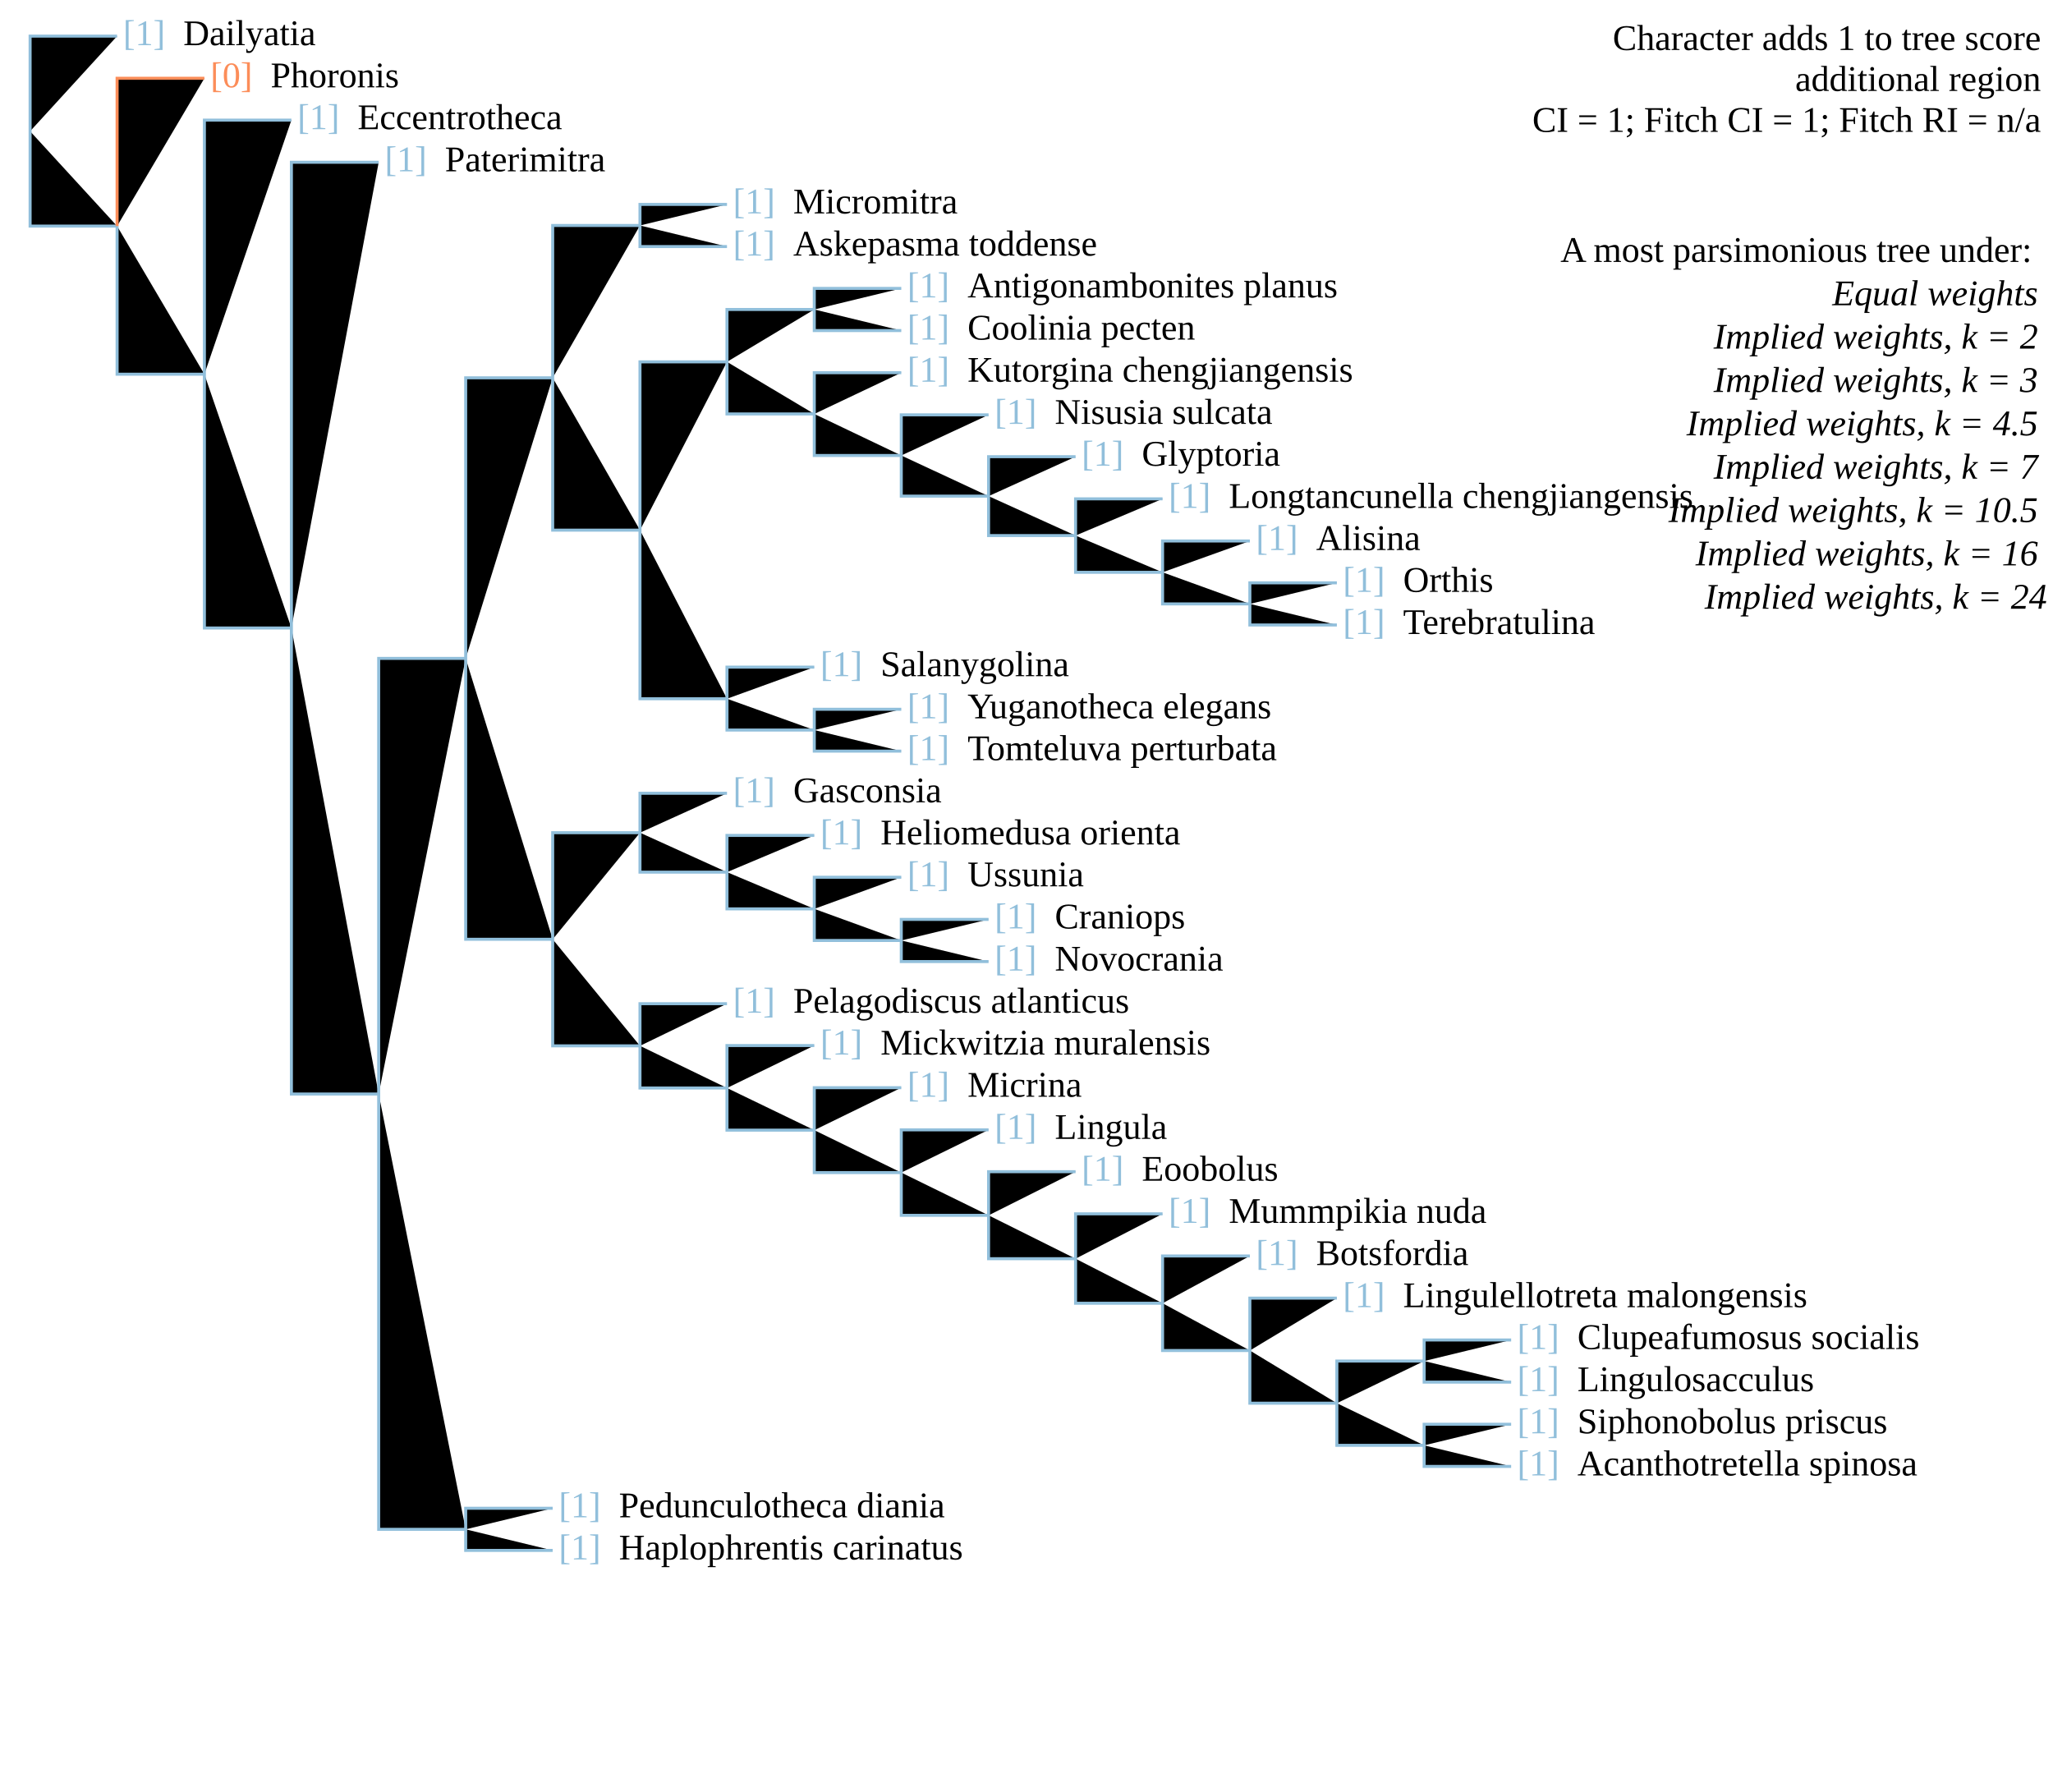
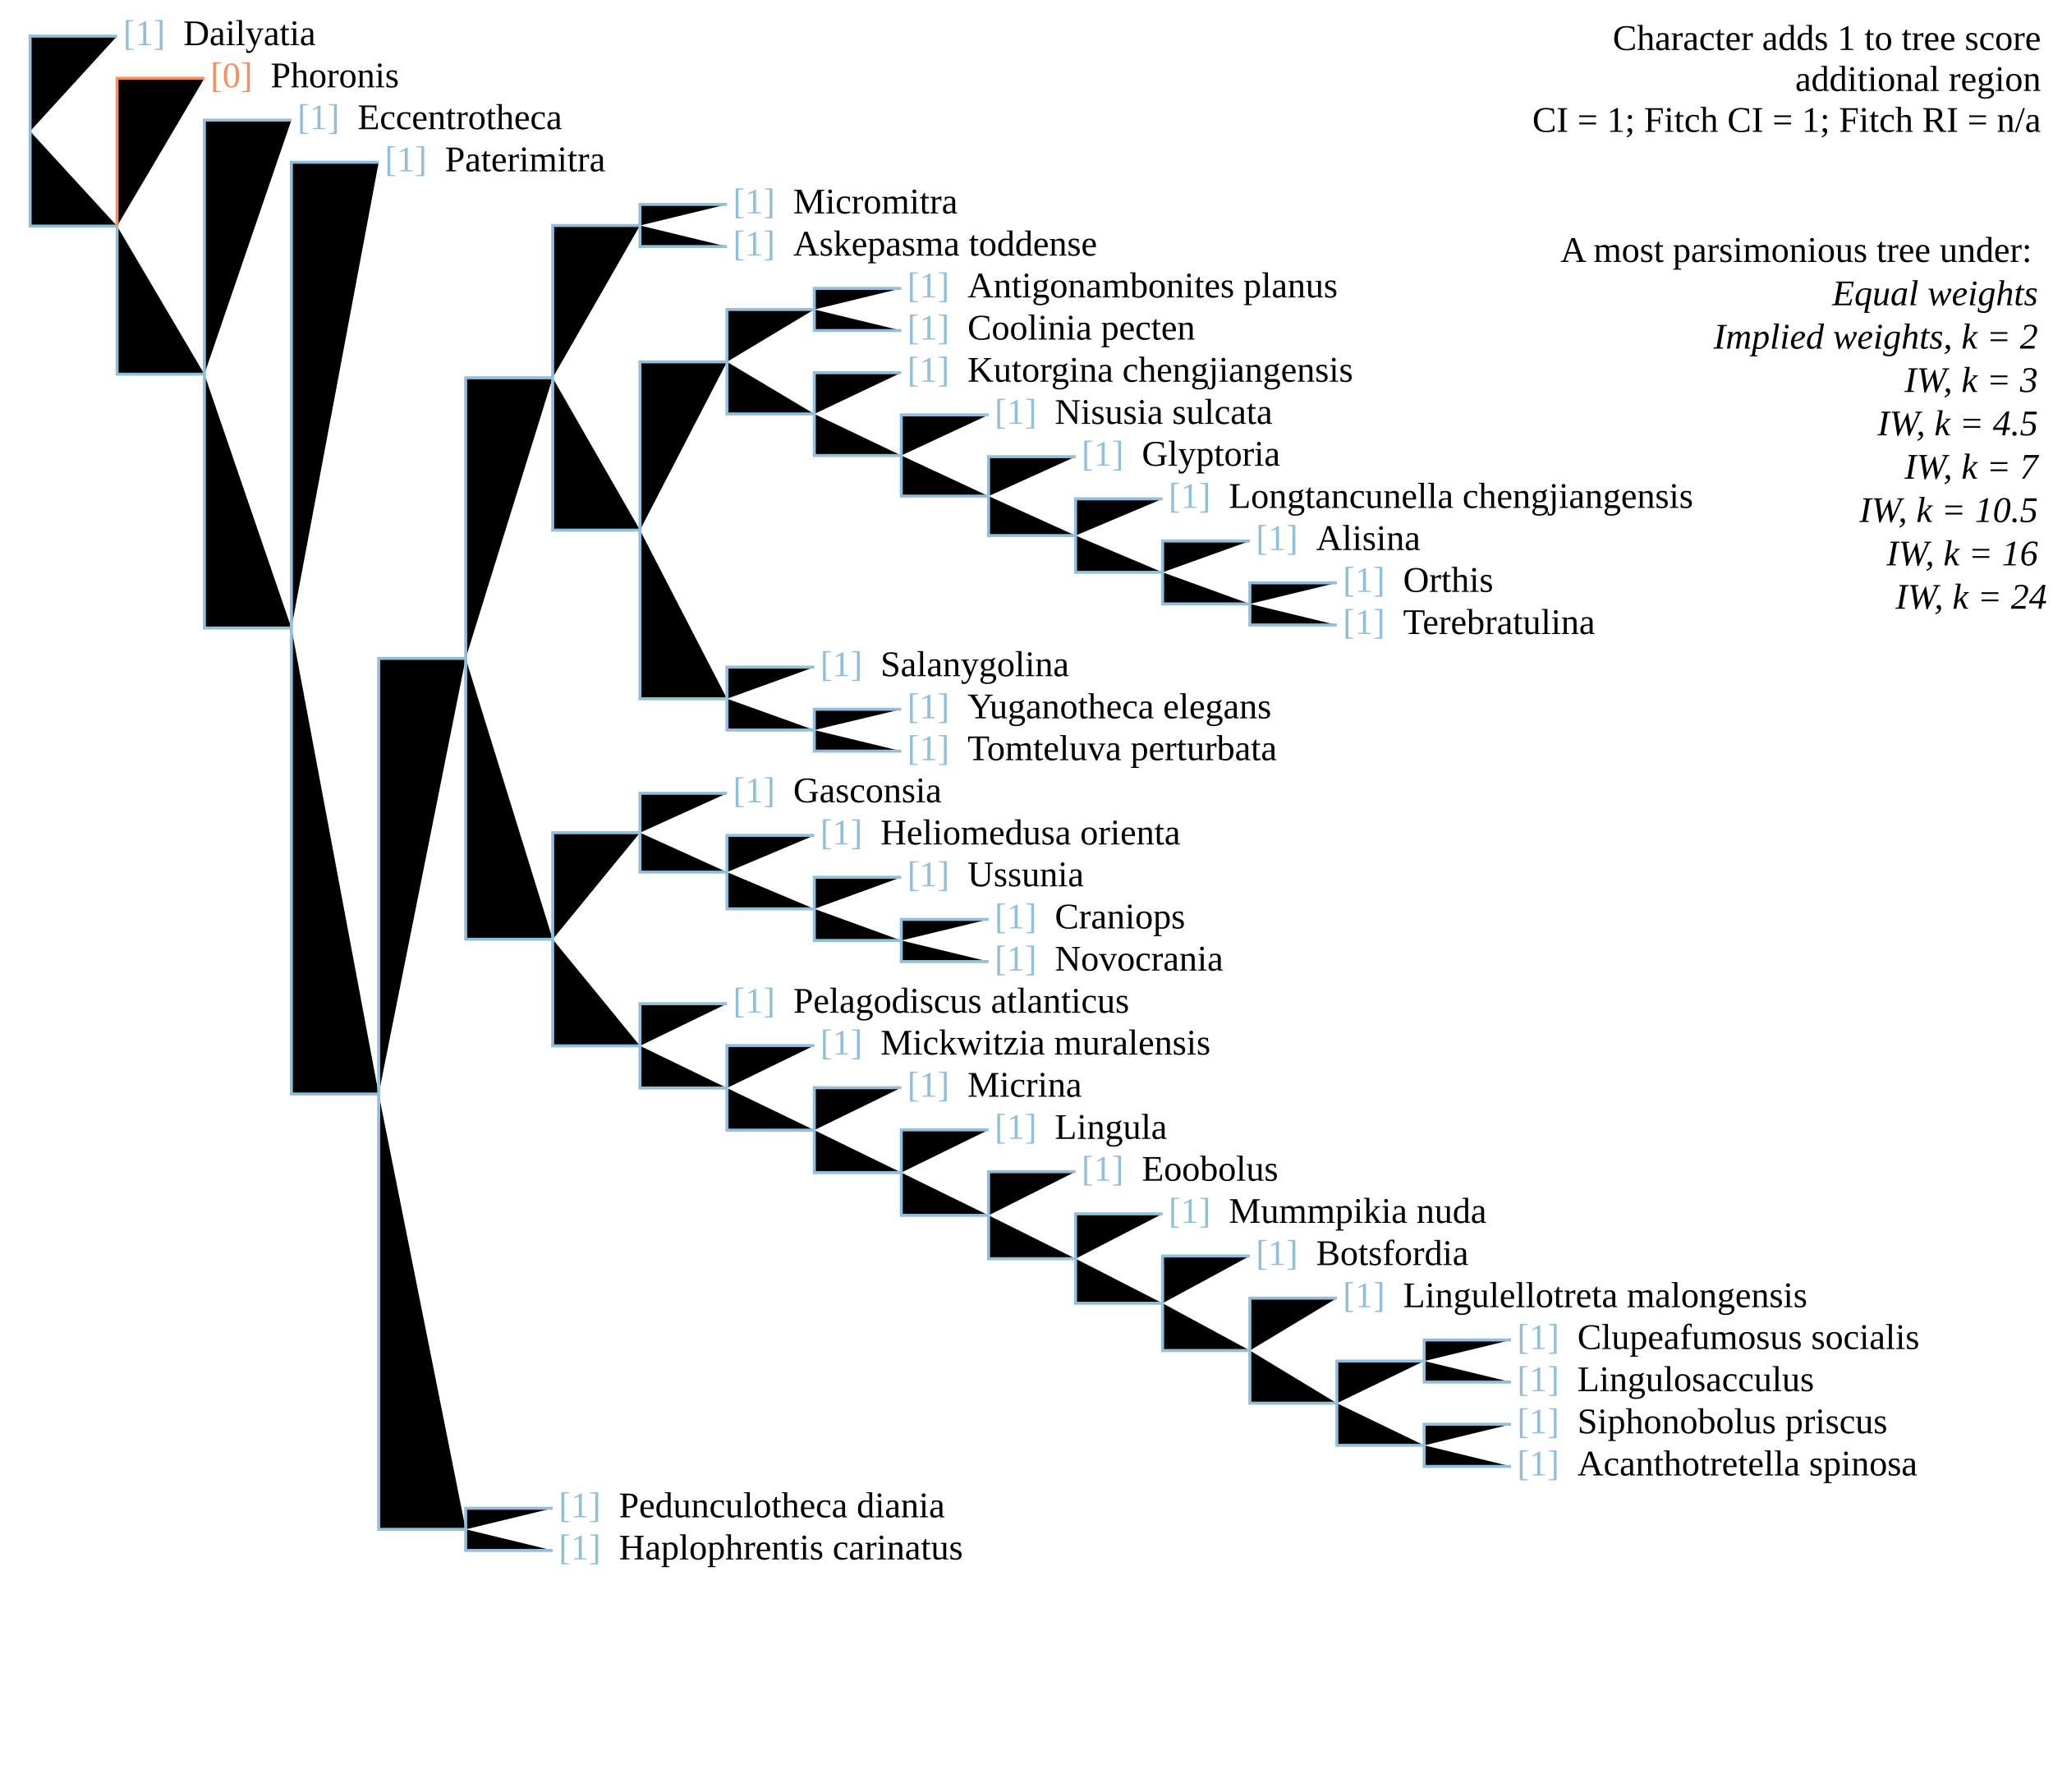
<svg xmlns="http://www.w3.org/2000/svg" version="1.1" width="682" height="595" class="tree" char="1">
  <text x="678" y="16.6" text-anchor="end" class="stepsLabel">Character adds <tspan class="score">1</tspan> to tree score</text>
  <text x="678" y="30.2" text-anchor="end" class="stepsLabel">
    <tspan class="score" /> additional region</text>
  <text x="678" y="43.8" text-anchor="end" class="stepsLabel">CI = 1; Fitch CI = 1; Fitch RI = n/a</text>
  <text x="678" y="71" text-anchor="end" class="stepsLabel">
    <tspan dy="16">A most parsimonious tree under:</tspan>
    <tspan x="680" style="font-style:italic" class="notThisAn" dy="1.2em">Equal weights</tspan>
    <tspan x="680" style="font-style:italic" class="notThisAn" dy="1.2em">Implied weights, k = 2</tspan>
-     <tspan x="680" style="font-style:italic" class="notThisAn" dy="1.2em">Implied weights, k = 3</tspan>
-     <tspan x="680" style="font-style:italic" class="notThisAn" dy="1.2em">Implied weights, k = 4.5</tspan>
-     <tspan x="680" style="font-style:italic" class="thisAn" dy="1.2em">Implied weights, k = 7</tspan>
-     <tspan x="680" style="font-style:italic" class="thisAn" dy="1.2em">Implied weights, k = 10.5</tspan>
-     <tspan x="680" style="font-style:italic" class="thisAn" dy="1.2em">Implied weights, k = 16</tspan>
-     <tspan x="680" style="font-style:italic" class="thisAn" dy="1.2em">Implied weights, k = 24</tspan>
+     <tspan x="680" style="font-style:italic" class="notThisAn" dy="1.2em">IW, k = 3</tspan>
+     <tspan x="680" style="font-style:italic" class="notThisAn" dy="1.2em">IW, k = 4.5</tspan>
+     <tspan x="680" style="font-style:italic" class="thisAn" dy="1.2em">IW, k = 7</tspan>
+     <tspan x="680" style="font-style:italic" class="thisAn" dy="1.2em">IW, k = 10.5</tspan>
+     <tspan x="680" style="font-style:italic" class="thisAn" dy="1.2em">IW, k = 16</tspan>
+     <tspan x="680" style="font-style:italic" class="thisAn" dy="1.2em">IW, k = 24</tspan>
  </text>
  <text x="40.9" y="15" fill="#91bfdb" class="flag">[1]</text>
  <text x="60.9" y="15" class="taxonLabel">Dailyatia</text>
  <text x="98.8" y="42.9" fill="#91bfdb" class="flag">[1]</text>
  <text x="118.8" y="42.9" class="taxonLabel">Eccentrotheca</text>
  <text x="69.9" y="29" fill="#fc8d59" class="flag">[0]</text>
  <text x="89.9" y="29" class="taxonLabel">Phoronis</text>
  <text x="127.8" y="56.9" fill="#91bfdb" class="flag">[1]</text>
  <text x="147.8" y="56.9" class="taxonLabel">Paterimitra</text>
  <text x="243.5" y="70.9" fill="#91bfdb" class="flag">[1]</text>
  <text x="263.5" y="70.9" class="taxonLabel">Micromitra</text>
  <text x="243.5" y="84.9" fill="#91bfdb" class="flag">[1]</text>
  <text x="263.5" y="84.9" class="taxonLabel">Askepasma toddense</text>
  <text x="272.5" y="224.6" fill="#91bfdb" class="flag">[1]</text>
  <text x="292.5" y="224.6" class="taxonLabel">Salanygolina</text>
  <text x="301.4" y="252.5" fill="#91bfdb" class="flag">[1]</text>
  <text x="321.4" y="252.5" class="taxonLabel">Tomteluva perturbata</text>
  <text x="301.4" y="238.6" fill="#91bfdb" class="flag">[1]</text>
  <text x="321.4" y="238.6" class="taxonLabel">Yuganotheca elegans</text>
  <text x="301.4" y="112.8" fill="#91bfdb" class="flag">[1]</text>
  <text x="321.4" y="112.8" class="taxonLabel">Coolinia pecten</text>
  <text x="301.4" y="98.8" fill="#91bfdb" class="flag">[1]</text>
  <text x="321.4" y="98.8" class="taxonLabel">Antigonambonites planus</text>
  <text x="301.4" y="126.8" fill="#91bfdb" class="flag">[1]</text>
  <text x="321.4" y="126.8" class="taxonLabel">Kutorgina chengjiangensis</text>
  <text x="330.4" y="140.8" fill="#91bfdb" class="flag">[1]</text>
  <text x="350.4" y="140.8" class="taxonLabel">Nisusia sulcata</text>
  <text x="359.3" y="154.7" fill="#91bfdb" class="flag">[1]</text>
  <text x="379.3" y="154.7" class="taxonLabel">Glyptoria</text>
  <text x="388.2" y="168.7" fill="#91bfdb" class="flag">[1]</text>
  <text x="408.2" y="168.7" class="taxonLabel">Longtancunella chengjiangensis</text>
  <text x="417.2" y="182.7" fill="#91bfdb" class="flag">[1]</text>
  <text x="437.2" y="182.7" class="taxonLabel">Alisina</text>
  <text x="446.1" y="210.6" fill="#91bfdb" class="flag">[1]</text>
  <text x="466.1" y="210.6" class="taxonLabel">Terebratulina</text>
  <text x="446.1" y="196.6" fill="#91bfdb" class="flag">[1]</text>
  <text x="466.1" y="196.6" class="taxonLabel">Orthis</text>
  <text x="243.5" y="266.5" fill="#91bfdb" class="flag">[1]</text>
  <text x="263.5" y="266.5" class="taxonLabel">Gasconsia</text>
  <text x="272.5" y="280.5" fill="#91bfdb" class="flag">[1]</text>
  <text x="292.5" y="280.5" class="taxonLabel">Heliomedusa orienta</text>
  <text x="301.4" y="294.4" fill="#91bfdb" class="flag">[1]</text>
  <text x="321.4" y="294.4" class="taxonLabel">Ussunia</text>
  <text x="330.4" y="322.4" fill="#91bfdb" class="flag">[1]</text>
  <text x="350.4" y="322.4" class="taxonLabel">Novocrania</text>
  <text x="330.4" y="308.4" fill="#91bfdb" class="flag">[1]</text>
  <text x="350.4" y="308.4" class="taxonLabel">Craniops</text>
  <text x="243.5" y="336.4" fill="#91bfdb" class="flag">[1]</text>
  <text x="263.5" y="336.4" class="taxonLabel">Pelagodiscus atlanticus</text>
  <text x="272.5" y="350.3" fill="#91bfdb" class="flag">[1]</text>
  <text x="292.5" y="350.3" class="taxonLabel">Mickwitzia muralensis</text>
  <text x="301.4" y="364.3" fill="#91bfdb" class="flag">[1]</text>
  <text x="321.4" y="364.3" class="taxonLabel">Micrina</text>
  <text x="330.4" y="378.3" fill="#91bfdb" class="flag">[1]</text>
  <text x="350.4" y="378.3" class="taxonLabel">Lingula</text>
  <text x="359.3" y="392.2" fill="#91bfdb" class="flag">[1]</text>
  <text x="379.3" y="392.2" class="taxonLabel">Eoobolus</text>
  <text x="388.2" y="406.2" fill="#91bfdb" class="flag">[1]</text>
  <text x="408.2" y="406.2" class="taxonLabel">Mummpikia nuda</text>
  <text x="417.2" y="420.2" fill="#91bfdb" class="flag">[1]</text>
  <text x="437.2" y="420.2" class="taxonLabel">Botsfordia</text>
  <text x="446.1" y="434.2" fill="#91bfdb" class="flag">[1]</text>
  <text x="466.1" y="434.2" class="taxonLabel">Lingulellotreta malongensis</text>
  <text x="504" y="448.1" fill="#91bfdb" class="flag">[1]</text>
  <text x="524" y="448.1" class="taxonLabel">Clupeafumosus socialis</text>
  <text x="504" y="462.1" fill="#91bfdb" class="flag">[1]</text>
  <text x="524" y="462.1" class="taxonLabel">Lingulosacculus</text>
  <text x="504" y="476.1" fill="#91bfdb" class="flag">[1]</text>
  <text x="524" y="476.1" class="taxonLabel">Siphonobolus priscus</text>
  <text x="504" y="490.1" fill="#91bfdb" class="flag">[1]</text>
  <text x="524" y="490.1" class="taxonLabel">Acanthotretella spinosa</text>
  <text x="185.6" y="518" fill="#91bfdb" class="flag">[1]</text>
  <text x="205.6" y="518" class="taxonLabel">Haplophrentis carinatus</text>
  <text x="185.6" y="504" fill="#91bfdb" class="flag">[1]</text>
  <text x="205.6" y="504" class="taxonLabel">Pedunculotheca diania</text>
  <path d="M10,43.6V12H38.9M10,43.6V75.1H38.9M38.9,75.1V124.3H67.9M67.9,124.3V39.9H96.8M67.9,124.3V208.6H96.8M96.8,208.6V53.9H125.8M96.8,208.6V363.4H125.8M125.8,363.4V218.7H154.7M154.7,218.7V125.5H183.6M183.6,125.5V74.9H212.6M212.6,74.9V67.9H241.5M212.6,74.9V81.9H241.5M183.6,125.5V176.1H212.6M212.6,176.1V120.2H241.5M241.5,120.2V102.8H270.5M270.5,102.8V95.8H299.4M270.5,102.8V109.8H299.4M241.5,120.2V137.5H270.5M270.5,137.5V123.8H299.4M270.5,137.5V151.3H299.4M299.4,151.3V137.8H328.4M299.4,151.3V164.8H328.4M328.4,164.8V151.7H357.3M328.4,164.8V177.9H357.3M357.3,177.9V165.7H386.2M357.3,177.9V190.1H386.2M386.2,190.1V179.7H415.2M386.2,190.1V200.6H415.2M415.2,200.6V193.6H444.1M415.2,200.6V207.6H444.1M212.6,176.1V232.1H241.5M241.5,232.1V221.6H270.5M241.5,232.1V242.5H270.5M270.5,242.5V235.6H299.4M270.5,242.5V249.5H299.4M154.7,218.7V312H183.6M183.6,312V276.6H212.6M212.6,276.6V263.5H241.5M212.6,276.6V289.7H241.5M241.5,289.7V277.5H270.5M241.5,289.7V301.9H270.5M270.5,301.9V291.4H299.4M270.5,301.9V312.4H299.4M299.4,312.4V305.4H328.4M299.4,312.4V319.4H328.4M183.6,312V347.4H212.6M212.6,347.4V333.4H241.5M212.6,347.4V361.4H241.5M241.5,361.4V347.3H270.5M241.5,361.4V375.4H270.5M270.5,375.4V361.3H299.4M270.5,375.4V389.5H299.4M299.4,389.5V375.3H328.4M299.4,389.5V403.7H328.4M328.4,403.7V389.2H357.3M328.4,403.7V418.1H357.3M357.3,418.1V403.2H386.2M357.3,418.1V432.9H386.2M386.2,432.9V417.2H415.2M386.2,432.9V448.6H415.2M415.2,448.6V431.2H444.1M415.2,448.6V466.1H444.1M444.1,466.1V452.1H473.1M473.1,452.1V445.1H502M473.1,452.1V459.1H502M444.1,466.1V480.1H473.1M473.1,480.1V473.1H502M473.1,480.1V487.1H502M125.8,363.4V508H154.7M154.7,508V501H183.6M154.7,508V515H183.6" stroke="#91bfdb" />
  <path d="M38.9,75.1V26H67.9" stroke="#fc8d59" />
</svg>
